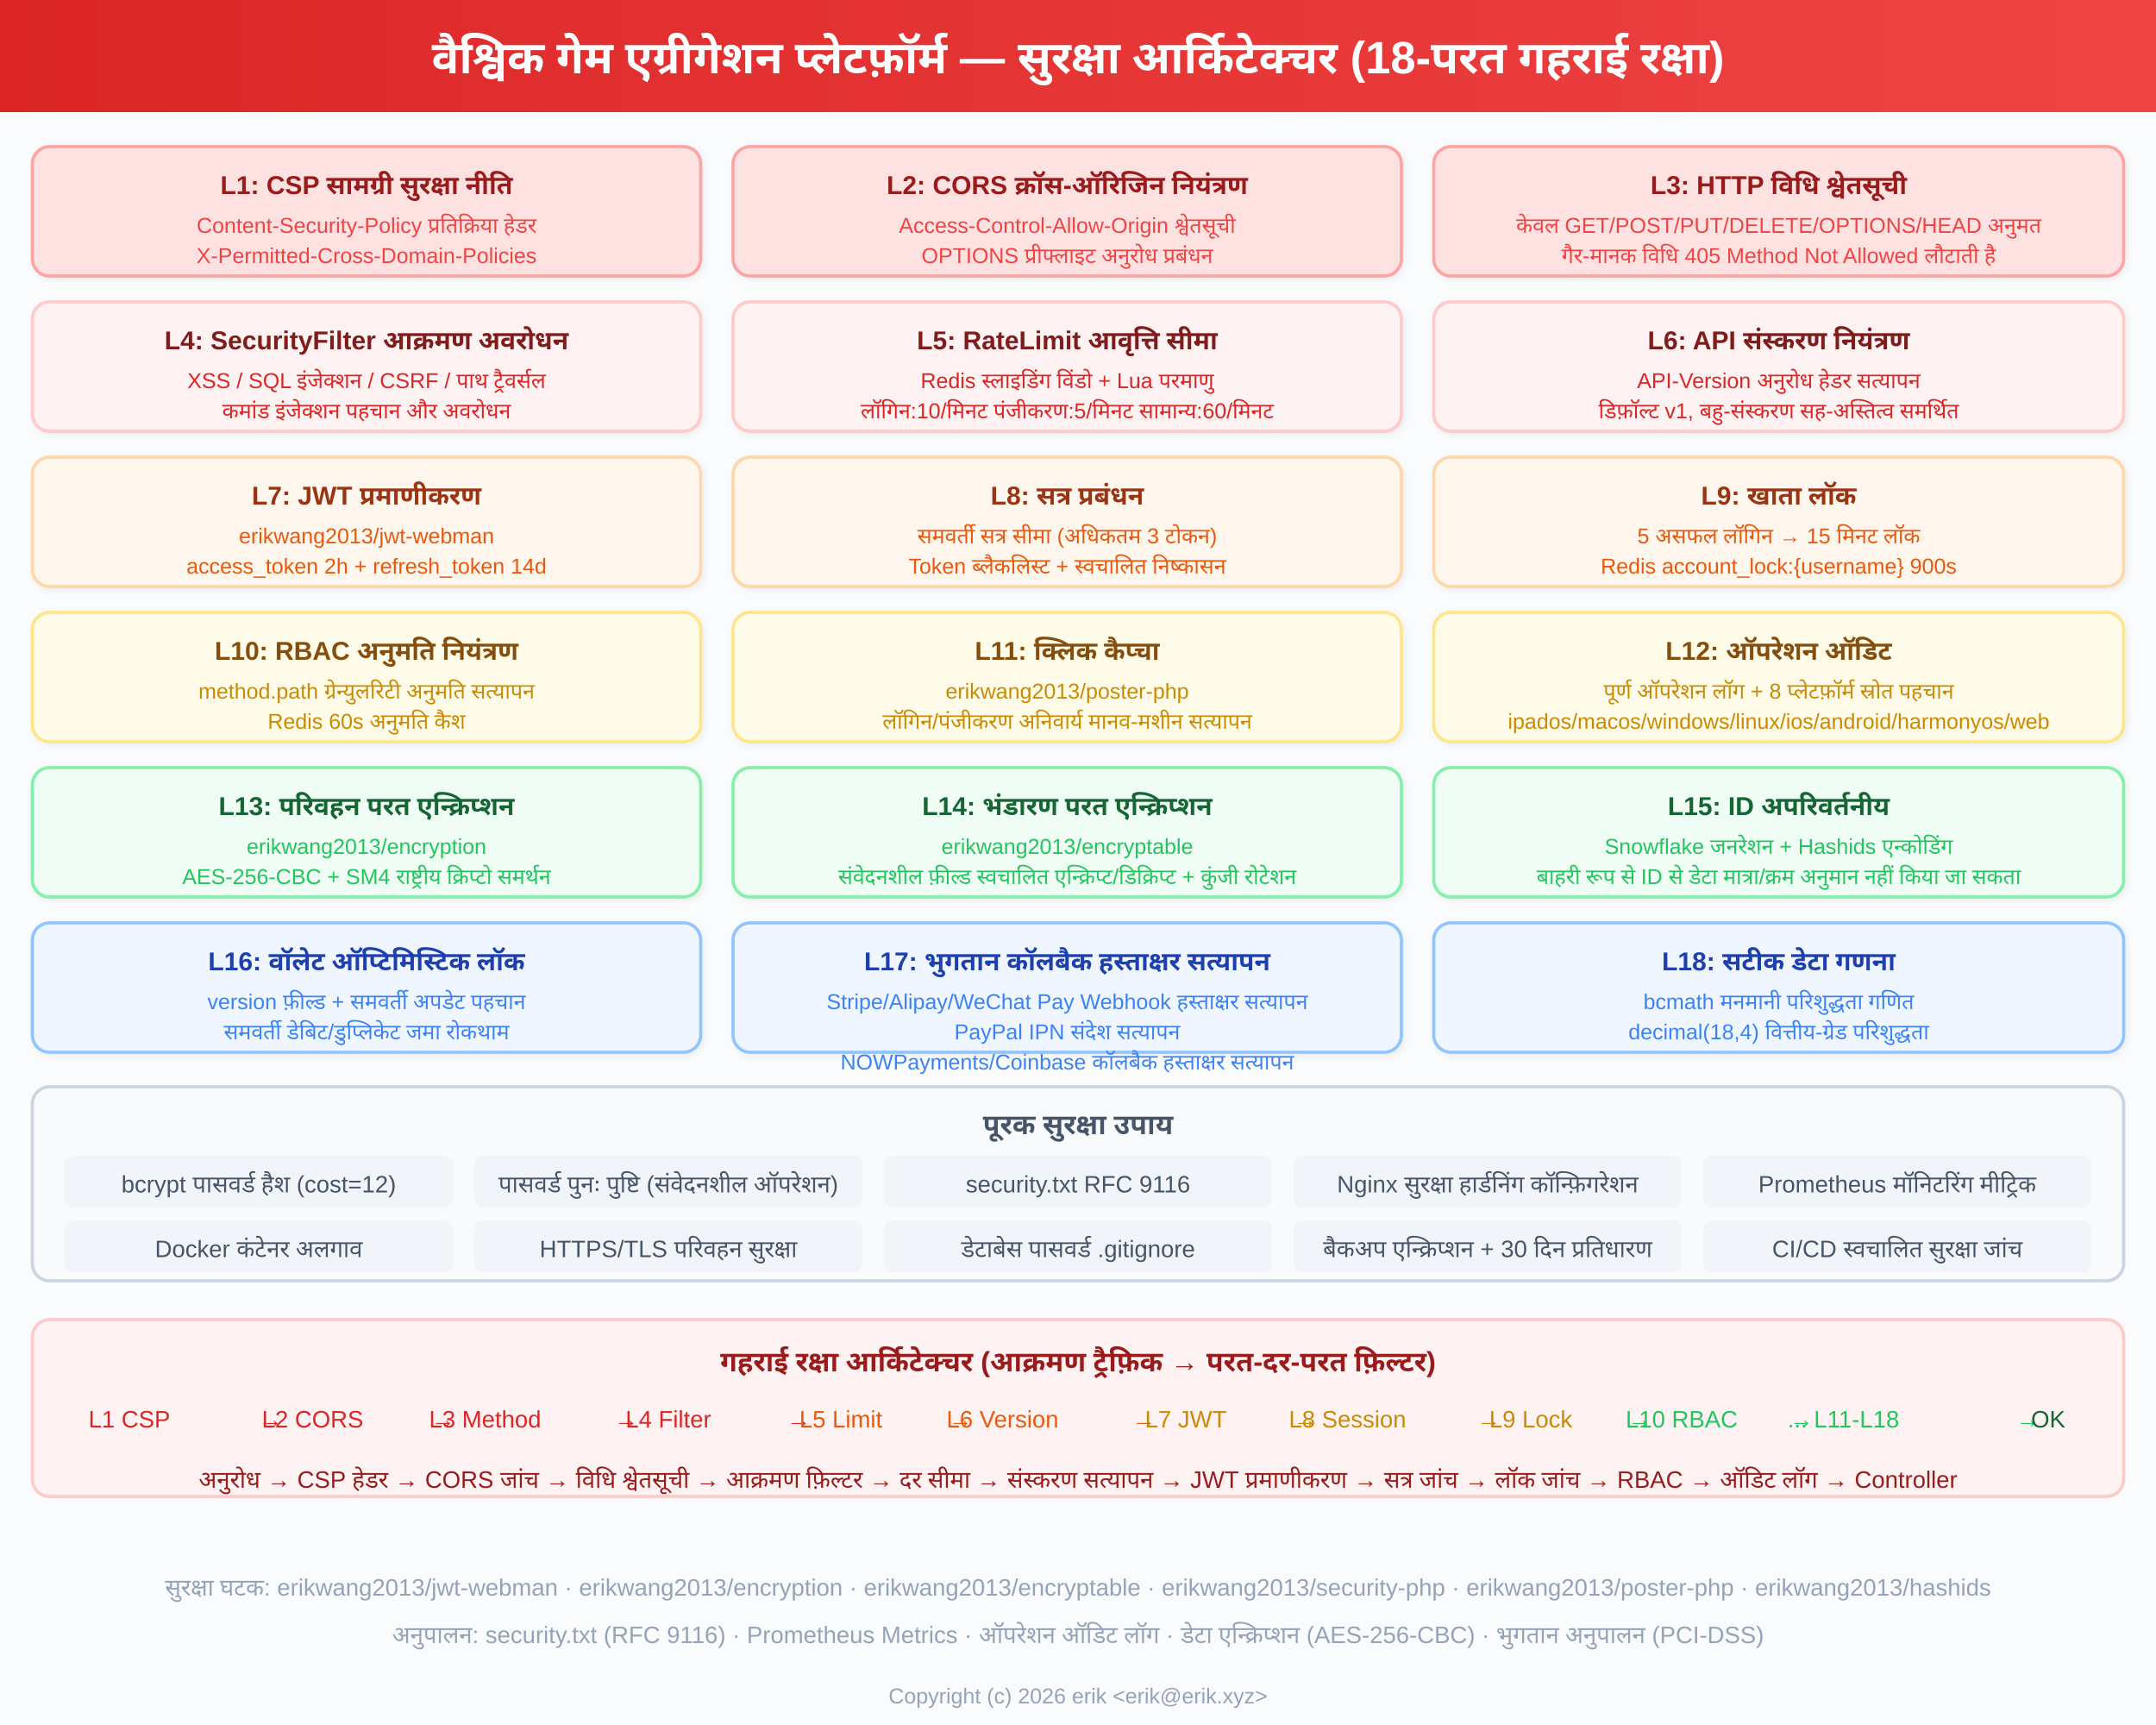
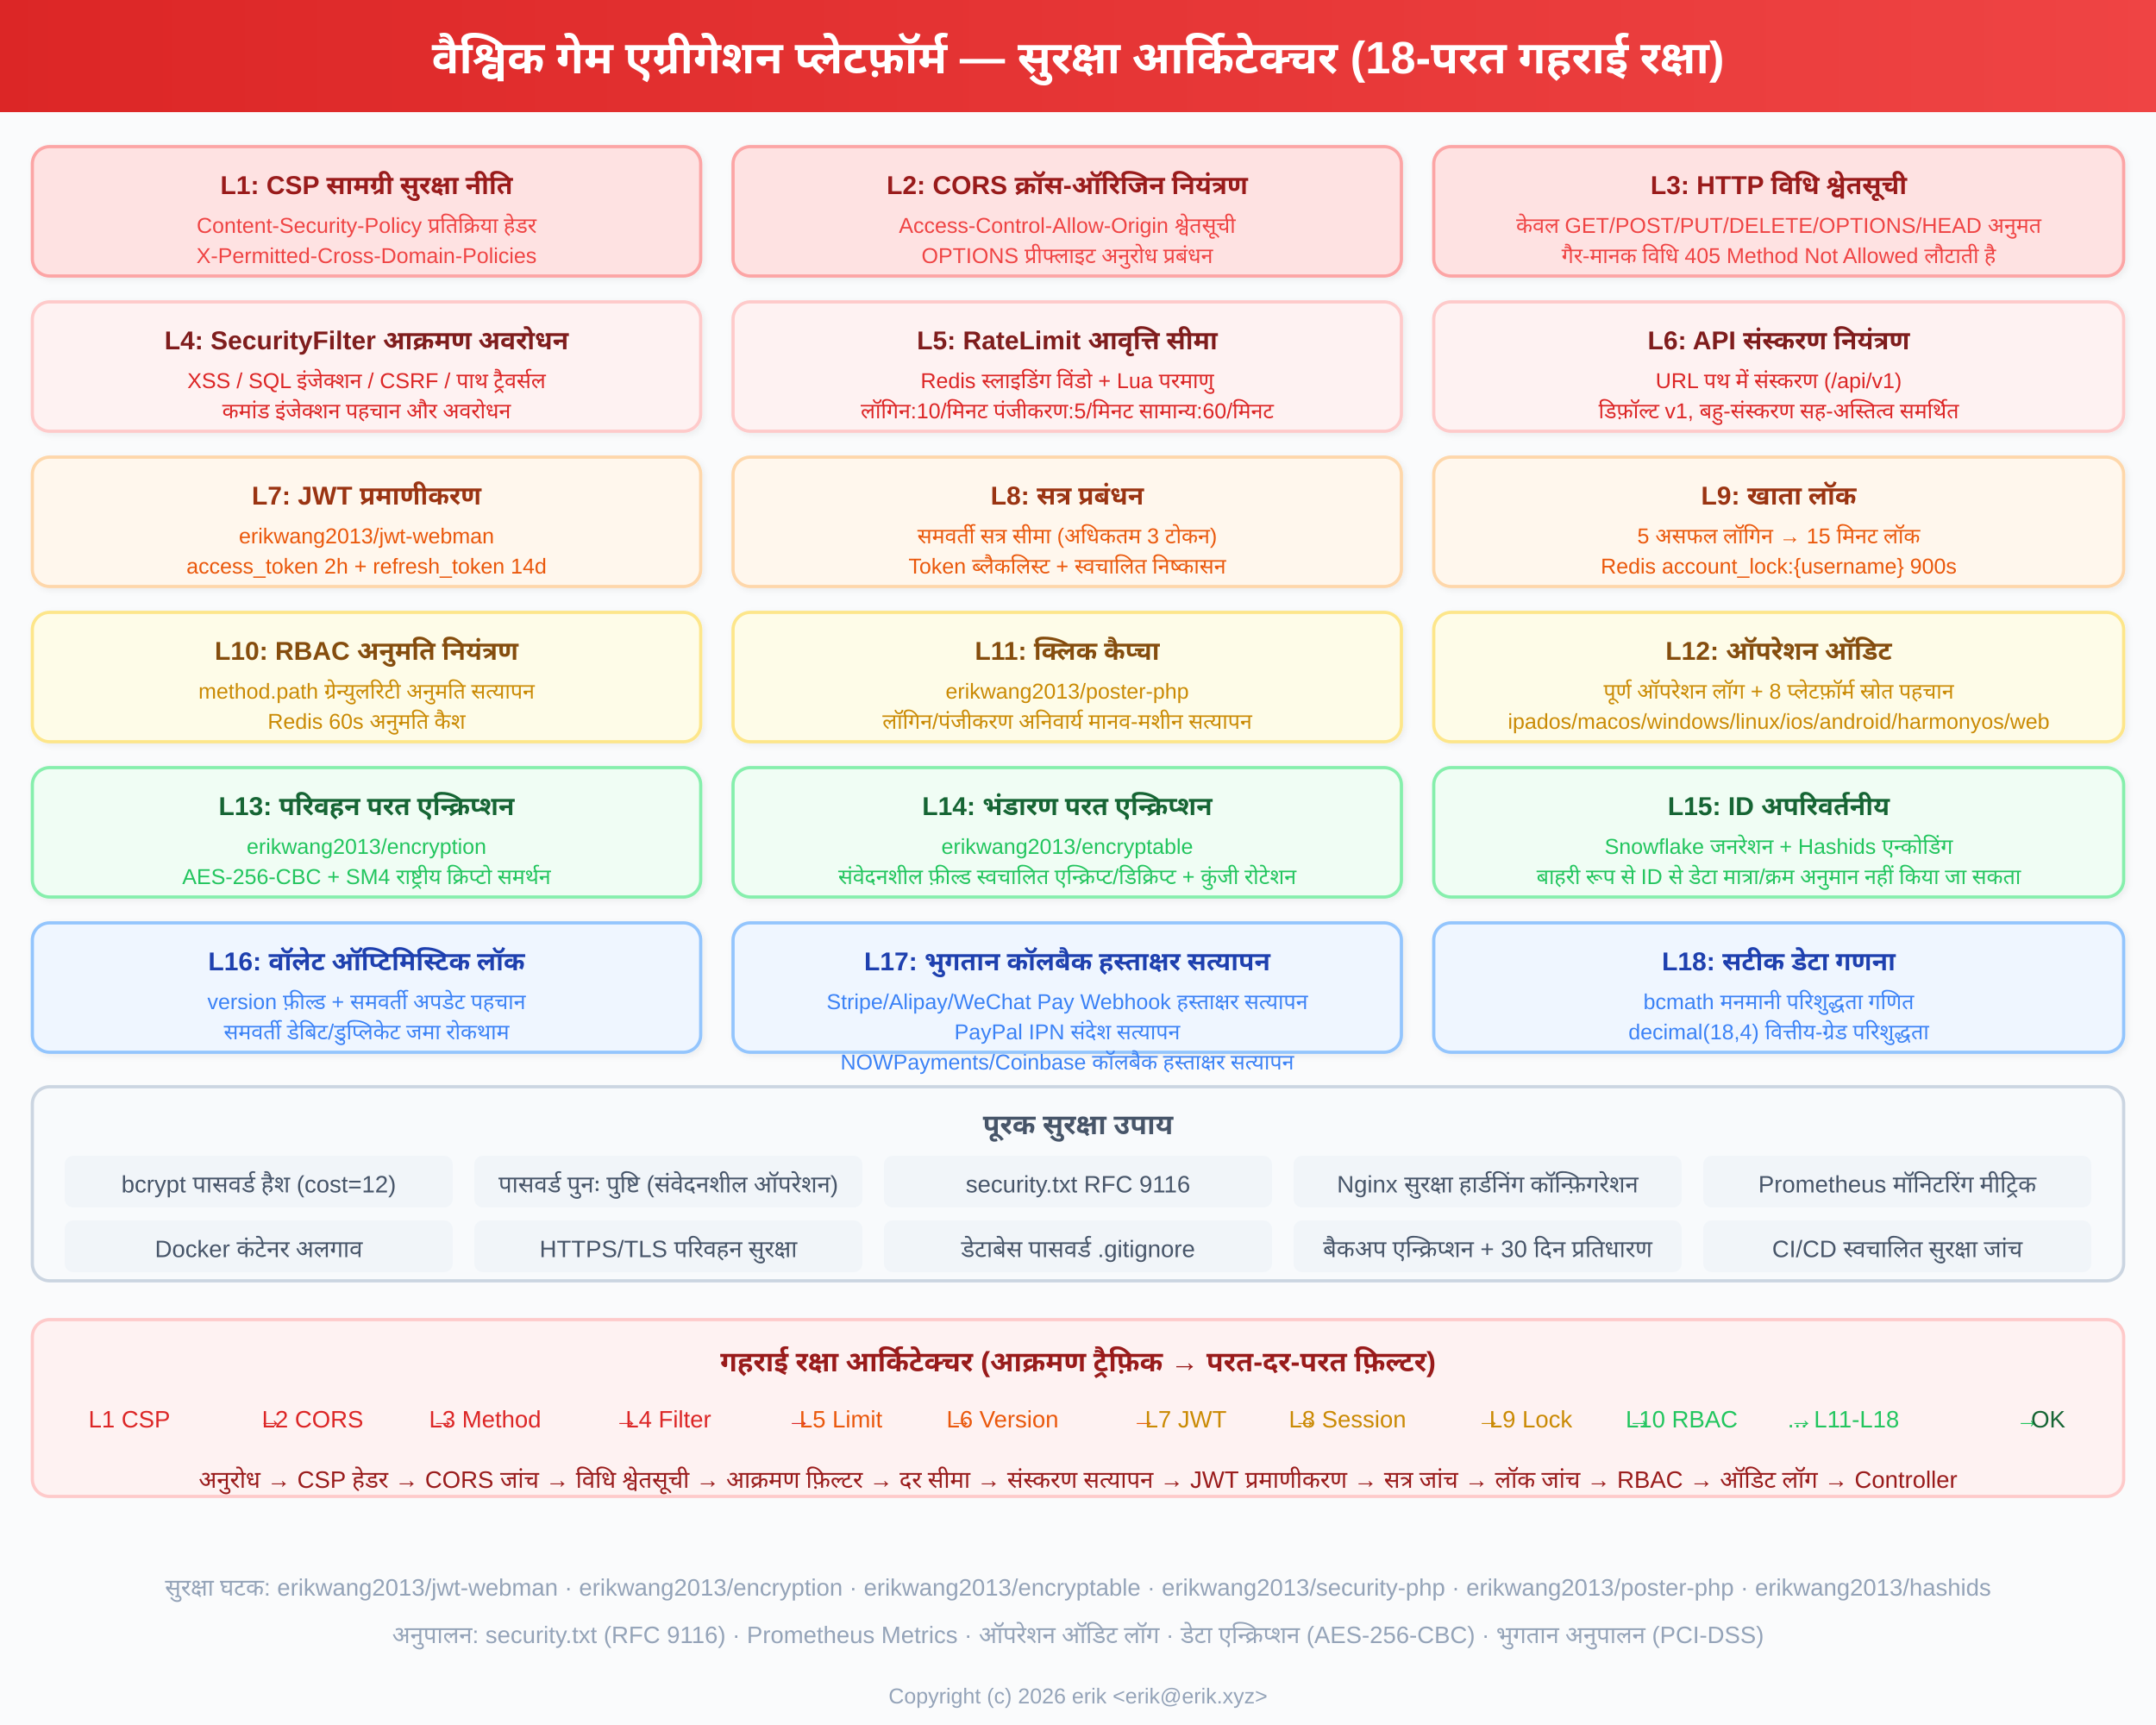
<svg xmlns="http://www.w3.org/2000/svg" viewBox="0 0 1000 800" font-family="Arial, 'Noto Sans SC', 'Noto Sans Devanagari', sans-serif">
  <defs>
    <linearGradient id="hd" x1="0" y1="0" x2="1" y2="0">
      <stop offset="0%" stop-color="#dc2626" />
      <stop offset="100%" stop-color="#ef4444" />
    </linearGradient>
    <filter id="sh">
      <feDropShadow dx="1" dy="1" stdDeviation="1.5" flood-opacity=".06" />
    </filter>
  </defs>
  <rect width="1000" height="800" fill="#fafbfc" />
  <rect x="0" y="0" width="1000" height="52" fill="url(#hd)" />
  <text x="500" y="34" text-anchor="middle" fill="#fff" font-size="21" font-weight="bold">वैश्विक गेम एग्रीगेशन प्लेटफ़ॉर्म — सुरक्षा आर्किटेक्चर (18-परत गहराई रक्षा)</text>
  <rect x="15" y="68" width="310" height="60" rx="8" fill="#fee2e2" stroke="#fca5a5" stroke-width="1.5" filter="url(#sh)" />
  <text x="170" y="90" text-anchor="middle" fill="#991b1b" font-size="12" font-weight="bold">L1: CSP सामग्री सुरक्षा नीति</text>
  <text x="170" y="108" text-anchor="middle" fill="#ef4444" font-size="10">Content-Security-Policy प्रतिक्रिया हेडर</text>
  <text x="170" y="122" text-anchor="middle" fill="#ef4444" font-size="10">X-Permitted-Cross-Domain-Policies</text>
  <rect x="340" y="68" width="310" height="60" rx="8" fill="#fee2e2" stroke="#fca5a5" stroke-width="1.5" filter="url(#sh)" />
  <text x="495" y="90" text-anchor="middle" fill="#991b1b" font-size="12" font-weight="bold">L2: CORS क्रॉस-ऑरिजिन नियंत्रण</text>
  <text x="495" y="108" text-anchor="middle" fill="#ef4444" font-size="10">Access-Control-Allow-Origin श्वेतसूची</text>
  <text x="495" y="122" text-anchor="middle" fill="#ef4444" font-size="10">OPTIONS प्रीफ्लाइट अनुरोध प्रबंधन</text>
  <rect x="665" y="68" width="320" height="60" rx="8" fill="#fee2e2" stroke="#fca5a5" stroke-width="1.5" filter="url(#sh)" />
  <text x="825" y="90" text-anchor="middle" fill="#991b1b" font-size="12" font-weight="bold">L3: HTTP विधि श्वेतसूची</text>
  <text x="825" y="108" text-anchor="middle" fill="#ef4444" font-size="10">केवल GET/POST/PUT/DELETE/OPTIONS/HEAD अनुमत</text>
  <text x="825" y="122" text-anchor="middle" fill="#ef4444" font-size="10">गैर-मानक विधि 405 Method Not Allowed लौटाती है</text>
  <rect x="15" y="140" width="310" height="60" rx="8" fill="#fef2f2" stroke="#fecaca" stroke-width="1.5" filter="url(#sh)" />
  <text x="170" y="162" text-anchor="middle" fill="#7f1d1d" font-size="12" font-weight="bold">L4: SecurityFilter आक्रमण अवरोधन</text>
  <text x="170" y="180" text-anchor="middle" fill="#dc2626" font-size="10">XSS / SQL इंजेक्शन / CSRF / पाथ ट्रैवर्सल</text>
  <text x="170" y="194" text-anchor="middle" fill="#dc2626" font-size="10">कमांड इंजेक्शन पहचान और अवरोधन</text>
  <rect x="340" y="140" width="310" height="60" rx="8" fill="#fef2f2" stroke="#fecaca" stroke-width="1.5" filter="url(#sh)" />
  <text x="495" y="162" text-anchor="middle" fill="#7f1d1d" font-size="12" font-weight="bold">L5: RateLimit आवृत्ति सीमा</text>
  <text x="495" y="180" text-anchor="middle" fill="#dc2626" font-size="10">Redis स्लाइडिंग विंडो + Lua परमाणु</text>
  <text x="495" y="194" text-anchor="middle" fill="#dc2626" font-size="10">लॉगिन:10/मिनट पंजीकरण:5/मिनट सामान्य:60/मिनट</text>
  <rect x="665" y="140" width="320" height="60" rx="8" fill="#fef2f2" stroke="#fecaca" stroke-width="1.5" filter="url(#sh)" />
  <text x="825" y="162" text-anchor="middle" fill="#7f1d1d" font-size="12" font-weight="bold">L6: API संस्करण नियंत्रण</text>
-   <text x="825" y="180" text-anchor="middle" fill="#dc2626" font-size="10">API-Version अनुरोध हेडर सत्यापन</text>
+   <text x="825" y="180" text-anchor="middle" fill="#dc2626" font-size="10">URL पथ में संस्करण (/api/v1)</text>
  <text x="825" y="194" text-anchor="middle" fill="#dc2626" font-size="10">डिफ़ॉल्ट v1, बहु-संस्करण सह-अस्तित्व समर्थित</text>
  <rect x="15" y="212" width="310" height="60" rx="8" fill="#fff7ed" stroke="#fed7aa" stroke-width="1.5" filter="url(#sh)" />
  <text x="170" y="234" text-anchor="middle" fill="#9a3412" font-size="12" font-weight="bold">L7: JWT प्रमाणीकरण</text>
  <text x="170" y="252" text-anchor="middle" fill="#ea580c" font-size="10">erikwang2013/jwt-webman</text>
  <text x="170" y="266" text-anchor="middle" fill="#ea580c" font-size="10">access_token 2h + refresh_token 14d</text>
  <rect x="340" y="212" width="310" height="60" rx="8" fill="#fff7ed" stroke="#fed7aa" stroke-width="1.5" filter="url(#sh)" />
  <text x="495" y="234" text-anchor="middle" fill="#9a3412" font-size="12" font-weight="bold">L8: सत्र प्रबंधन</text>
  <text x="495" y="252" text-anchor="middle" fill="#ea580c" font-size="10">समवर्ती सत्र सीमा (अधिकतम 3 टोकन)</text>
  <text x="495" y="266" text-anchor="middle" fill="#ea580c" font-size="10">Token ब्लैकलिस्ट + स्वचालित निष्कासन</text>
  <rect x="665" y="212" width="320" height="60" rx="8" fill="#fff7ed" stroke="#fed7aa" stroke-width="1.5" filter="url(#sh)" />
  <text x="825" y="234" text-anchor="middle" fill="#9a3412" font-size="12" font-weight="bold">L9: खाता लॉक</text>
  <text x="825" y="252" text-anchor="middle" fill="#ea580c" font-size="10">5 असफल लॉगिन → 15 मिनट लॉक</text>
  <text x="825" y="266" text-anchor="middle" fill="#ea580c" font-size="10">Redis account_lock:{username} 900s</text>
  <rect x="15" y="284" width="310" height="60" rx="8" fill="#fefce8" stroke="#fde68a" stroke-width="1.5" filter="url(#sh)" />
  <text x="170" y="306" text-anchor="middle" fill="#854d0e" font-size="12" font-weight="bold">L10: RBAC अनुमति नियंत्रण</text>
  <text x="170" y="324" text-anchor="middle" fill="#ca8a04" font-size="10">method.path ग्रेन्युलरिटी अनुमति सत्यापन</text>
  <text x="170" y="338" text-anchor="middle" fill="#ca8a04" font-size="10">Redis 60s अनुमति कैश</text>
  <rect x="340" y="284" width="310" height="60" rx="8" fill="#fefce8" stroke="#fde68a" stroke-width="1.5" filter="url(#sh)" />
  <text x="495" y="306" text-anchor="middle" fill="#854d0e" font-size="12" font-weight="bold">L11: क्लिक कैप्चा</text>
  <text x="495" y="324" text-anchor="middle" fill="#ca8a04" font-size="10">erikwang2013/poster-php</text>
  <text x="495" y="338" text-anchor="middle" fill="#ca8a04" font-size="10">लॉगिन/पंजीकरण अनिवार्य मानव-मशीन सत्यापन</text>
  <rect x="665" y="284" width="320" height="60" rx="8" fill="#fefce8" stroke="#fde68a" stroke-width="1.5" filter="url(#sh)" />
  <text x="825" y="306" text-anchor="middle" fill="#854d0e" font-size="12" font-weight="bold">L12: ऑपरेशन ऑडिट</text>
  <text x="825" y="324" text-anchor="middle" fill="#ca8a04" font-size="10">पूर्ण ऑपरेशन लॉग + 8 प्लेटफ़ॉर्म स्रोत पहचान</text>
  <text x="825" y="338" text-anchor="middle" fill="#ca8a04" font-size="10">ipados/macos/windows/linux/ios/android/harmonyos/web</text>
  <rect x="15" y="356" width="310" height="60" rx="8" fill="#f0fdf4" stroke="#86efac" stroke-width="1.5" filter="url(#sh)" />
  <text x="170" y="378" text-anchor="middle" fill="#166534" font-size="12" font-weight="bold">L13: परिवहन परत एन्क्रिप्शन</text>
  <text x="170" y="396" text-anchor="middle" fill="#22c55e" font-size="10">erikwang2013/encryption</text>
  <text x="170" y="410" text-anchor="middle" fill="#22c55e" font-size="10">AES-256-CBC + SM4 राष्ट्रीय क्रिप्टो समर्थन</text>
  <rect x="340" y="356" width="310" height="60" rx="8" fill="#f0fdf4" stroke="#86efac" stroke-width="1.5" filter="url(#sh)" />
  <text x="495" y="378" text-anchor="middle" fill="#166534" font-size="12" font-weight="bold">L14: भंडारण परत एन्क्रिप्शन</text>
  <text x="495" y="396" text-anchor="middle" fill="#22c55e" font-size="10">erikwang2013/encryptable</text>
  <text x="495" y="410" text-anchor="middle" fill="#22c55e" font-size="10">संवेदनशील फ़ील्ड स्वचालित एन्क्रिप्ट/डिक्रिप्ट + कुंजी रोटेशन</text>
  <rect x="665" y="356" width="320" height="60" rx="8" fill="#f0fdf4" stroke="#86efac" stroke-width="1.5" filter="url(#sh)" />
  <text x="825" y="378" text-anchor="middle" fill="#166534" font-size="12" font-weight="bold">L15: ID अपरिवर्तनीय</text>
  <text x="825" y="396" text-anchor="middle" fill="#22c55e" font-size="10">Snowflake जनरेशन + Hashids एन्कोडिंग</text>
  <text x="825" y="410" text-anchor="middle" fill="#22c55e" font-size="10">बाहरी रूप से ID से डेटा मात्रा/क्रम अनुमान नहीं किया जा सकता</text>
  <rect x="15" y="428" width="310" height="60" rx="8" fill="#eff6ff" stroke="#93c5fd" stroke-width="1.5" filter="url(#sh)" />
  <text x="170" y="450" text-anchor="middle" fill="#1e40af" font-size="12" font-weight="bold">L16: वॉलेट ऑप्टिमिस्टिक लॉक</text>
  <text x="170" y="468" text-anchor="middle" fill="#3b82f6" font-size="10">version फ़ील्ड + समवर्ती अपडेट पहचान</text>
  <text x="170" y="482" text-anchor="middle" fill="#3b82f6" font-size="10">समवर्ती डेबिट/डुप्लिकेट जमा रोकथाम</text>
  <rect x="340" y="428" width="310" height="60" rx="8" fill="#eff6ff" stroke="#93c5fd" stroke-width="1.5" filter="url(#sh)" />
  <text x="495" y="450" text-anchor="middle" fill="#1e40af" font-size="12" font-weight="bold">L17: भुगतान कॉलबैक हस्ताक्षर सत्यापन</text>
  <text x="495" y="468" text-anchor="middle" fill="#3b82f6" font-size="10">Stripe/Alipay/WeChat Pay Webhook हस्ताक्षर सत्यापन</text>
  <text x="495" y="482" text-anchor="middle" fill="#3b82f6" font-size="10">PayPal IPN संदेश सत्यापन</text>
  <text x="495" y="496" text-anchor="middle" fill="#3b82f6" font-size="10">NOWPayments/Coinbase कॉलबैक हस्ताक्षर सत्यापन</text>
  <rect x="665" y="428" width="320" height="60" rx="8" fill="#eff6ff" stroke="#93c5fd" stroke-width="1.5" filter="url(#sh)" />
  <text x="825" y="450" text-anchor="middle" fill="#1e40af" font-size="12" font-weight="bold">L18: सटीक डेटा गणना</text>
  <text x="825" y="468" text-anchor="middle" fill="#3b82f6" font-size="10">bcmath मनमानी परिशुद्धता गणित</text>
  <text x="825" y="482" text-anchor="middle" fill="#3b82f6" font-size="10">decimal(18,4) वित्तीय-ग्रेड परिशुद्धता</text>
  <rect x="15" y="504" width="970" height="90" rx="8" fill="#f8fafc" stroke="#cbd5e1" stroke-width="1.5" />
  <text x="500" y="526" text-anchor="middle" fill="#475569" font-size="13" font-weight="bold">पूरक सुरक्षा उपाय</text>
  <rect x="30" y="536" width="180" height="24" rx="4" fill="#f1f5f9" />
  <text x="120" y="553" text-anchor="middle" fill="#475569" font-size="11">bcrypt पासवर्ड हैश (cost=12)</text>
  <rect x="220" y="536" width="180" height="24" rx="4" fill="#f1f5f9" />
  <text x="310" y="553" text-anchor="middle" fill="#475569" font-size="11">पासवर्ड पुनः पुष्टि (संवेदनशील ऑपरेशन)</text>
  <rect x="410" y="536" width="180" height="24" rx="4" fill="#f1f5f9" />
  <text x="500" y="553" text-anchor="middle" fill="#475569" font-size="11">security.txt RFC 9116</text>
  <rect x="600" y="536" width="180" height="24" rx="4" fill="#f1f5f9" />
  <text x="690" y="553" text-anchor="middle" fill="#475569" font-size="11">Nginx सुरक्षा हार्डनिंग कॉन्फ़िगरेशन</text>
  <rect x="790" y="536" width="180" height="24" rx="4" fill="#f1f5f9" />
  <text x="880" y="553" text-anchor="middle" fill="#475569" font-size="11">Prometheus मॉनिटरिंग मीट्रिक</text>
  <rect x="30" y="566" width="180" height="24" rx="4" fill="#f1f5f9" />
  <text x="120" y="583" text-anchor="middle" fill="#475569" font-size="11">Docker कंटेनर अलगाव</text>
  <rect x="220" y="566" width="180" height="24" rx="4" fill="#f1f5f9" />
  <text x="310" y="583" text-anchor="middle" fill="#475569" font-size="11">HTTPS/TLS परिवहन सुरक्षा</text>
  <rect x="410" y="566" width="180" height="24" rx="4" fill="#f1f5f9" />
  <text x="500" y="583" text-anchor="middle" fill="#475569" font-size="11">डेटाबेस पासवर्ड .gitignore</text>
  <rect x="600" y="566" width="180" height="24" rx="4" fill="#f1f5f9" />
  <text x="690" y="583" text-anchor="middle" fill="#475569" font-size="11">बैकअप एन्क्रिप्शन + 30 दिन प्रतिधारण</text>
  <rect x="790" y="566" width="180" height="24" rx="4" fill="#f1f5f9" />
  <text x="880" y="583" text-anchor="middle" fill="#475569" font-size="11">CI/CD स्वचालित सुरक्षा जांच</text>
  <rect x="15" y="612" width="970" height="82" rx="8" fill="#fef2f2" stroke="#fecaca" stroke-width="1.5" />
  <text x="500" y="636" text-anchor="middle" fill="#991b1b" font-size="13" font-weight="bold">गहराई रक्षा आर्किटेक्चर (आक्रमण ट्रैफ़िक → परत-दर-परत फ़िल्टर)</text>
  <text x="60" y="662" text-anchor="middle" fill="#dc2626" font-size="11">L1 CSP</text>
  <text x="120" y="662" fill="#dc2626" font-size="11">→</text>
  <text x="145" y="662" text-anchor="middle" fill="#dc2626" font-size="11">L2 CORS</text>
  <text x="200" y="662" fill="#dc2626" font-size="11">→</text>
  <text x="225" y="662" text-anchor="middle" fill="#dc2626" font-size="11">L3 Method</text>
  <text x="285" y="662" fill="#dc2626" font-size="11">→</text>
  <text x="310" y="662" text-anchor="middle" fill="#dc2626" font-size="11">L4 Filter</text>
  <text x="365" y="662" fill="#dc2626" font-size="11">→</text>
  <text x="390" y="662" text-anchor="middle" fill="#ea580c" font-size="11">L5 Limit</text>
  <text x="440" y="662" fill="#ea580c" font-size="11">→</text>
  <text x="465" y="662" text-anchor="middle" fill="#ea580c" font-size="11">L6 Version</text>
  <text x="525" y="662" fill="#ea580c" font-size="11">→</text>
  <text x="550" y="662" text-anchor="middle" fill="#ca8a04" font-size="11">L7 JWT</text>
  <text x="600" y="662" fill="#ca8a04" font-size="11">→</text>
  <text x="625" y="662" text-anchor="middle" fill="#ca8a04" font-size="11">L8 Session</text>
  <text x="685" y="662" fill="#ca8a04" font-size="11">→</text>
  <text x="710" y="662" text-anchor="middle" fill="#ca8a04" font-size="11">L9 Lock</text>
  <text x="755" y="662" fill="#22c55e" font-size="11">→</text>
  <text x="780" y="662" text-anchor="middle" fill="#22c55e" font-size="11">L10 RBAC</text>
  <text x="830" y="662" fill="#22c55e" font-size="11">→</text>
  <text x="855" y="662" text-anchor="middle" fill="#22c55e" font-size="11">... L11-L18</text>
  <text x="935" y="662" fill="#22c55e" font-size="11">→</text>
  <text x="950" y="662" text-anchor="middle" fill="#166534" font-size="11">OK</text>
  <text x="500" y="690" text-anchor="middle" fill="#991b1b" font-size="11">अनुरोध → CSP हेडर → CORS जांच → विधि श्वेतसूची → आक्रमण फ़िल्टर → दर सीमा → संस्करण सत्यापन → JWT प्रमाणीकरण → सत्र जांच → लॉक जांच → RBAC → ऑडिट लॉग → Controller</text>
  <text x="500" y="740" text-anchor="middle" fill="#94a3b8" font-size="11">सुरक्षा घटक: erikwang2013/jwt-webman · erikwang2013/encryption · erikwang2013/encryptable · erikwang2013/security-php · erikwang2013/poster-php · erikwang2013/hashids</text>
  <text x="500" y="762" text-anchor="middle" fill="#94a3b8" font-size="11">अनुपालन: security.txt (RFC 9116) · Prometheus Metrics · ऑपरेशन ऑडिट लॉग · डेटा एन्क्रिप्शन (AES-256-CBC) · भुगतान अनुपालन (PCI-DSS)</text>
  <text x="500" y="790" text-anchor="middle" fill="#94a3b8" font-size="10">Copyright (c) 2026 erik &lt;erik@erik.xyz&gt;</text>
</svg>
